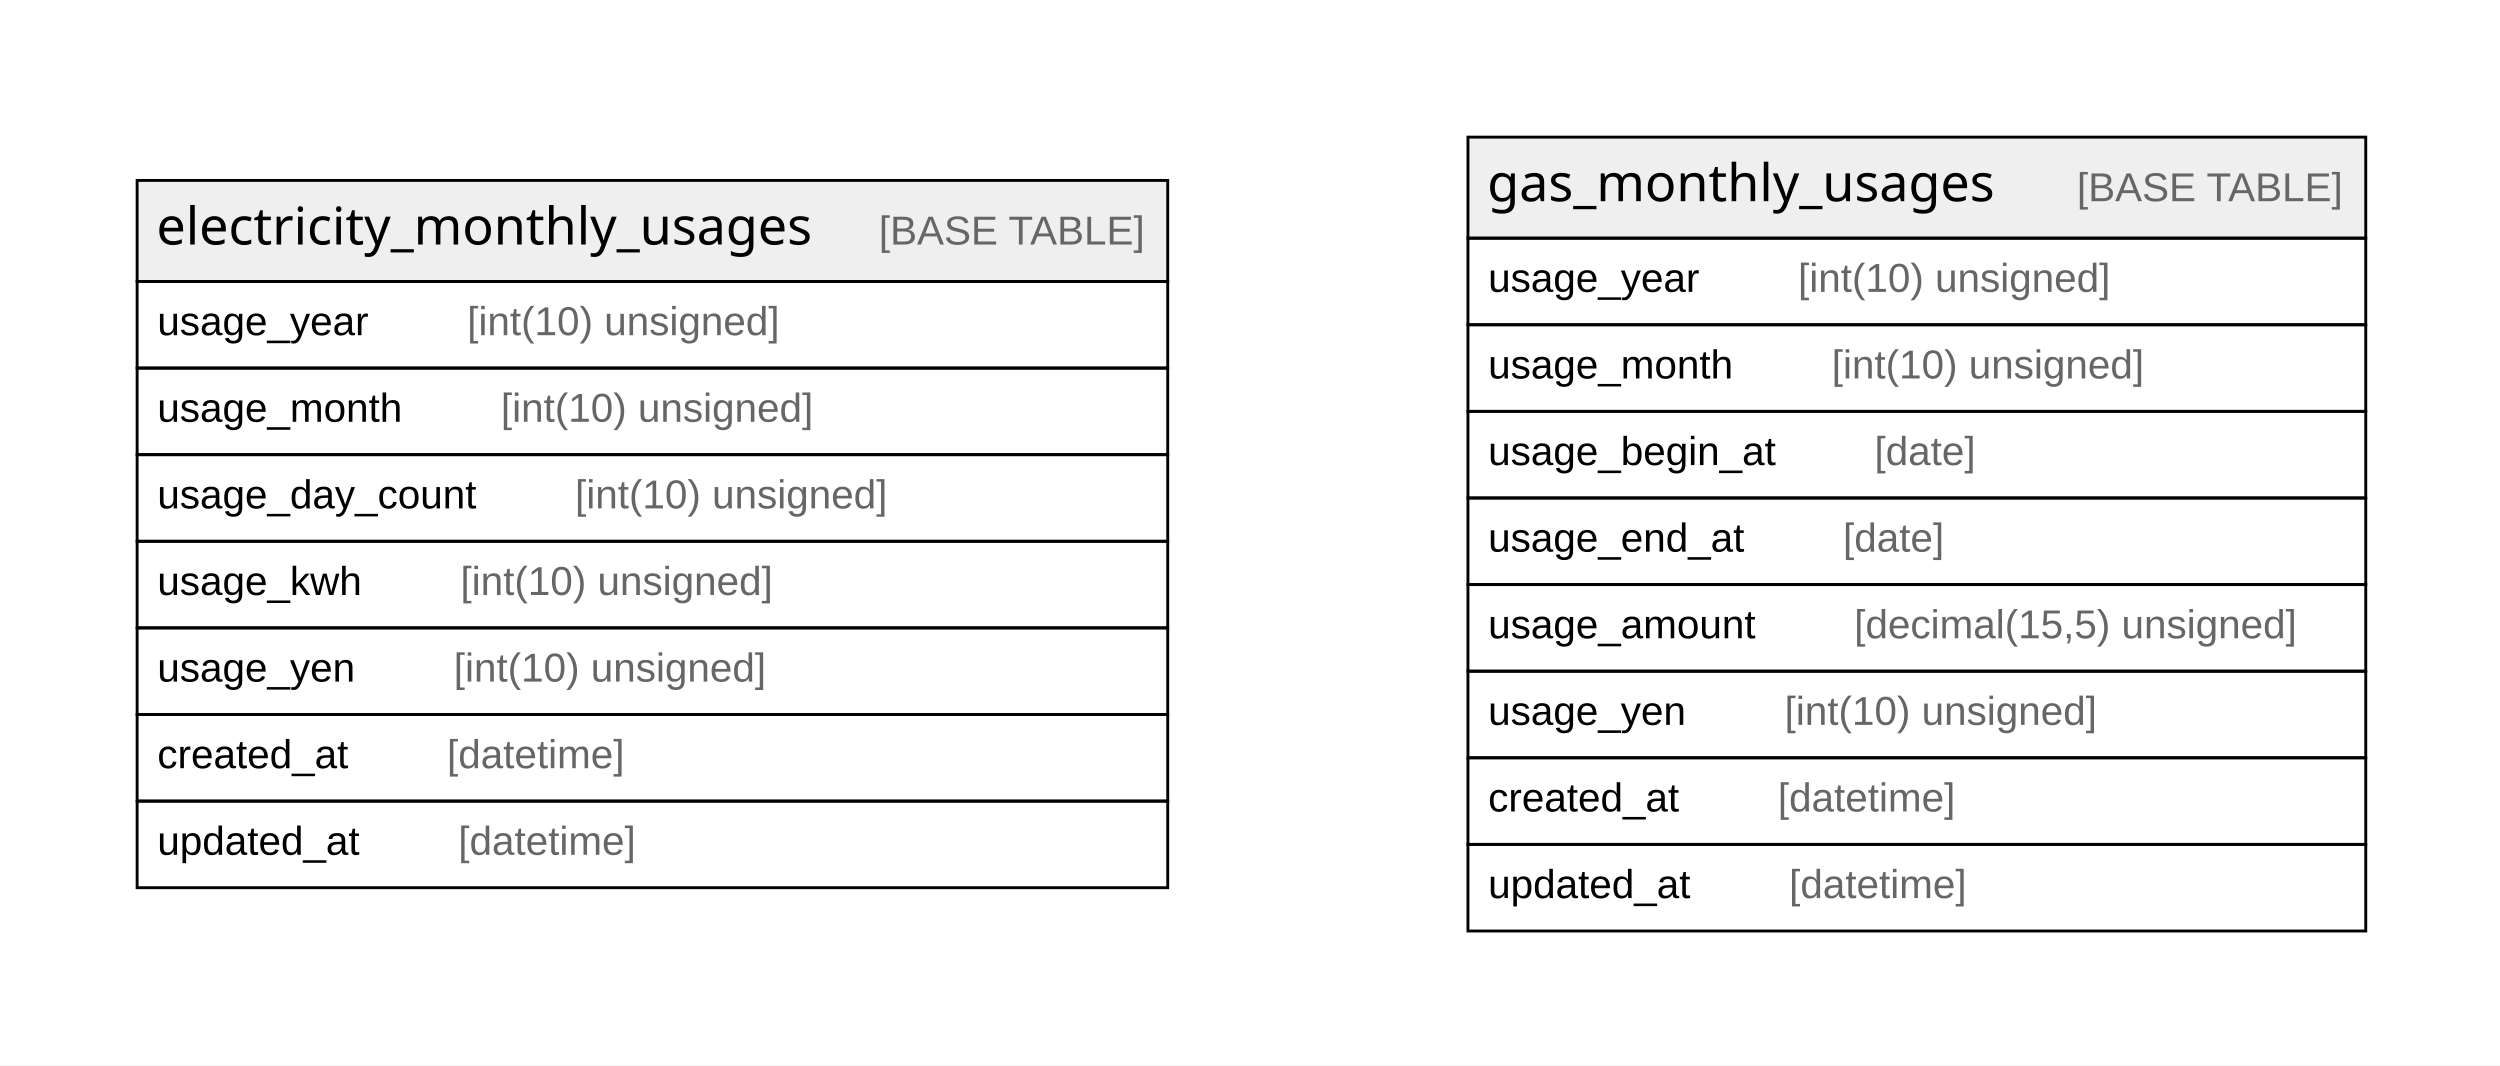
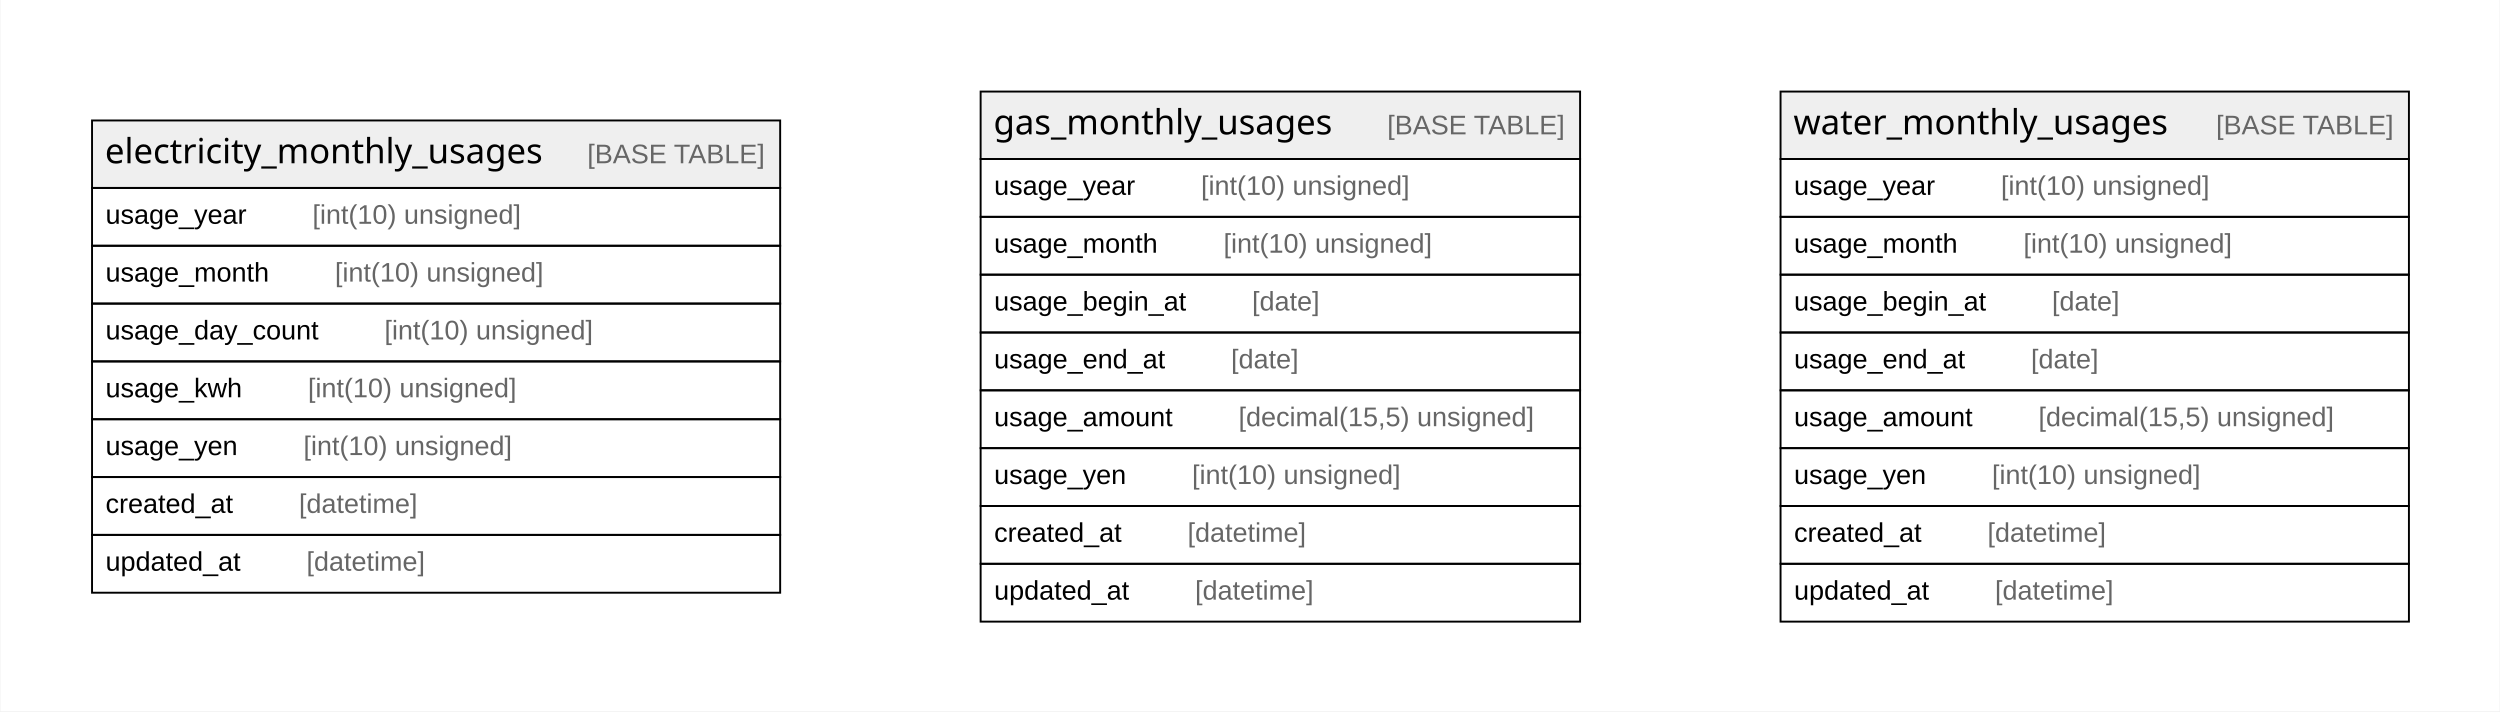
- <svg xmlns="http://www.w3.org/2000/svg" width="866pt" height="369pt" viewBox="0.00 0.00 866.00 369.00">
+ <svg xmlns="http://www.w3.org/2000/svg" width="1297pt" height="369pt" viewBox="0.00 0.00 1296.50 369.00">
  <g id="graph0" class="graph" transform="scale(1 1) rotate(0) translate(4 365)">
-     <polygon fill="#ffffff" stroke="transparent" points="-4,4 -4,-365 862,-365 862,4 -4,4" />
+     <polygon fill="#ffffff" stroke="transparent" points="-4,4 -4,-365 1292.5,-365 1292.5,4 -4,4" />
    <g id="node1" class="node">
      <polygon fill="#efefef" stroke="transparent" points="43.5,-267.5 43.5,-302.5 400.5,-302.5 400.5,-267.5 43.5,-267.5" />
      <polygon fill="none" stroke="#000000" points="43.5,-267.5 43.5,-302.5 400.5,-302.5 400.5,-267.5 43.5,-267.5" />
      <text text-anchor="start" x="50.198" y="-280.3" font-family="Arial Bold" font-size="18.00" fill="#000000">electricity_monthly_usages</text>
      <text text-anchor="start" x="266.234" y="-280.3" font-family="Arial" font-size="14.00" fill="#000000">    </text>
      <text text-anchor="start" x="300.439" y="-280.3" font-family="Arial" font-size="14.00" fill="#666666">[BASE TABLE]</text>
      <polygon fill="none" stroke="#000000" points="43.5,-237.5 43.5,-267.5 400.5,-267.5 400.5,-237.5 43.5,-237.5" />
      <text text-anchor="start" x="50.5" y="-248.9" font-family="Arial" font-size="14.00" fill="#000000">usage_year    </text>
      <text text-anchor="start" x="157.844" y="-248.9" font-family="Arial" font-size="14.00" fill="#666666">[int(10) unsigned]</text>
      <polygon fill="none" stroke="#000000" points="43.5,-207.5 43.5,-237.5 400.5,-237.5 400.5,-207.5 43.5,-207.5" />
      <text text-anchor="start" x="50.5" y="-218.9" font-family="Arial" font-size="14.00" fill="#000000">usage_month    </text>
      <text text-anchor="start" x="169.517" y="-218.9" font-family="Arial" font-size="14.00" fill="#666666">[int(10) unsigned]</text>
      <polygon fill="none" stroke="#000000" points="43.5,-177.5 43.5,-207.5 400.5,-207.5 400.5,-177.5 43.5,-177.5" />
      <text text-anchor="start" x="50.5" y="-188.9" font-family="Arial" font-size="14.00" fill="#000000">usage_day_count    </text>
      <text text-anchor="start" x="195.204" y="-188.9" font-family="Arial" font-size="14.00" fill="#666666">[int(10) unsigned]</text>
      <polygon fill="none" stroke="#000000" points="43.5,-147.5 43.5,-177.5 400.5,-177.5 400.5,-147.5 43.5,-147.5" />
      <text text-anchor="start" x="50.5" y="-158.9" font-family="Arial" font-size="14.00" fill="#000000">usage_kwh    </text>
      <text text-anchor="start" x="155.507" y="-158.9" font-family="Arial" font-size="14.00" fill="#666666">[int(10) unsigned]</text>
      <polygon fill="none" stroke="#000000" points="43.5,-117.5 43.5,-147.5 400.5,-147.5 400.5,-117.5 43.5,-117.5" />
      <text text-anchor="start" x="50.5" y="-128.9" font-family="Arial" font-size="14.00" fill="#000000">usage_yen    </text>
      <text text-anchor="start" x="153.183" y="-128.9" font-family="Arial" font-size="14.00" fill="#666666">[int(10) unsigned]</text>
      <polygon fill="none" stroke="#000000" points="43.5,-87.5 43.5,-117.5 400.5,-117.5 400.5,-87.5 43.5,-87.5" />
      <text text-anchor="start" x="50.5" y="-98.9" font-family="Arial" font-size="14.00" fill="#000000">created_at    </text>
      <text text-anchor="start" x="150.842" y="-98.9" font-family="Arial" font-size="14.00" fill="#666666">[datetime]</text>
      <polygon fill="none" stroke="#000000" points="43.5,-57.5 43.5,-87.5 400.5,-87.5 400.5,-57.5 43.5,-57.5" />
      <text text-anchor="start" x="50.5" y="-68.9" font-family="Arial" font-size="14.00" fill="#000000">updated_at    </text>
      <text text-anchor="start" x="154.747" y="-68.9" font-family="Arial" font-size="14.00" fill="#666666">[datetime]</text>
    </g>
    <g id="node2" class="node">
      <polygon fill="#efefef" stroke="transparent" points="504.5,-282.5 504.5,-317.5 815.5,-317.5 815.5,-282.5 504.5,-282.5" />
      <polygon fill="none" stroke="#000000" points="504.5,-282.5 504.5,-317.5 815.5,-317.5 815.5,-282.5 504.5,-282.5" />
      <text text-anchor="start" x="511.188" y="-295.3" font-family="Arial Bold" font-size="18.00" fill="#000000">gas_monthly_usages</text>
      <text text-anchor="start" x="681.244" y="-295.3" font-family="Arial" font-size="14.00" fill="#000000">    </text>
      <text text-anchor="start" x="715.449" y="-295.3" font-family="Arial" font-size="14.00" fill="#666666">[BASE TABLE]</text>
      <polygon fill="none" stroke="#000000" points="504.5,-252.5 504.5,-282.5 815.5,-282.5 815.5,-252.5 504.5,-252.5" />
      <text text-anchor="start" x="511.5" y="-263.9" font-family="Arial" font-size="14.00" fill="#000000">usage_year    </text>
      <text text-anchor="start" x="618.844" y="-263.9" font-family="Arial" font-size="14.00" fill="#666666">[int(10) unsigned]</text>
      <polygon fill="none" stroke="#000000" points="504.5,-222.5 504.5,-252.5 815.5,-252.5 815.5,-222.5 504.5,-222.5" />
      <text text-anchor="start" x="511.5" y="-233.9" font-family="Arial" font-size="14.00" fill="#000000">usage_month    </text>
      <text text-anchor="start" x="630.517" y="-233.9" font-family="Arial" font-size="14.00" fill="#666666">[int(10) unsigned]</text>
      <polygon fill="none" stroke="#000000" points="504.5,-192.5 504.5,-222.5 815.5,-222.5 815.5,-192.5 504.5,-192.5" />
      <text text-anchor="start" x="511.5" y="-203.9" font-family="Arial" font-size="14.00" fill="#000000">usage_begin_at    </text>
      <text text-anchor="start" x="645.311" y="-203.9" font-family="Arial" font-size="14.00" fill="#666666">[date]</text>
      <polygon fill="none" stroke="#000000" points="504.5,-162.5 504.5,-192.5 815.5,-192.5 815.5,-162.5 504.5,-162.5" />
      <text text-anchor="start" x="511.5" y="-173.9" font-family="Arial" font-size="14.00" fill="#000000">usage_end_at    </text>
      <text text-anchor="start" x="634.421" y="-173.9" font-family="Arial" font-size="14.00" fill="#666666">[date]</text>
      <polygon fill="none" stroke="#000000" points="504.5,-132.5 504.5,-162.5 815.5,-162.5 815.5,-132.5 504.5,-132.5" />
      <text text-anchor="start" x="511.5" y="-143.9" font-family="Arial" font-size="14.00" fill="#000000">usage_amount    </text>
      <text text-anchor="start" x="638.299" y="-143.9" font-family="Arial" font-size="14.00" fill="#666666">[decimal(15,5) unsigned]</text>
      <polygon fill="none" stroke="#000000" points="504.5,-102.5 504.5,-132.5 815.5,-132.5 815.5,-102.5 504.5,-102.5" />
      <text text-anchor="start" x="511.5" y="-113.9" font-family="Arial" font-size="14.00" fill="#000000">usage_yen    </text>
      <text text-anchor="start" x="614.183" y="-113.9" font-family="Arial" font-size="14.00" fill="#666666">[int(10) unsigned]</text>
      <polygon fill="none" stroke="#000000" points="504.5,-72.5 504.5,-102.5 815.5,-102.5 815.5,-72.5 504.5,-72.5" />
      <text text-anchor="start" x="511.5" y="-83.9" font-family="Arial" font-size="14.00" fill="#000000">created_at    </text>
      <text text-anchor="start" x="611.842" y="-83.9" font-family="Arial" font-size="14.00" fill="#666666">[datetime]</text>
      <polygon fill="none" stroke="#000000" points="504.5,-42.5 504.5,-72.5 815.5,-72.5 815.5,-42.5 504.5,-42.5" />
      <text text-anchor="start" x="511.5" y="-53.9" font-family="Arial" font-size="14.00" fill="#000000">updated_at    </text>
      <text text-anchor="start" x="615.747" y="-53.9" font-family="Arial" font-size="14.00" fill="#666666">[datetime]</text>
    </g>
+     <g id="node3" class="node">
+       <polygon fill="#efefef" stroke="transparent" points="919.5,-282.5 919.5,-317.5 1245.5,-317.5 1245.5,-282.5 919.5,-282.5" />
+       <polygon fill="none" stroke="#000000" points="919.5,-282.5 919.5,-317.5 1245.5,-317.5 1245.5,-282.5 919.5,-282.5" />
+       <text text-anchor="start" x="926.193" y="-295.3" font-family="Arial Bold" font-size="18.00" fill="#000000">water_monthly_usages</text>
+       <text text-anchor="start" x="1111.239" y="-295.3" font-family="Arial" font-size="14.00" fill="#000000">    </text>
+       <text text-anchor="start" x="1145.444" y="-295.3" font-family="Arial" font-size="14.00" fill="#666666">[BASE TABLE]</text>
+       <polygon fill="none" stroke="#000000" points="919.5,-252.5 919.5,-282.5 1245.5,-282.5 1245.5,-252.5 919.5,-252.5" />
+       <text text-anchor="start" x="926.5" y="-263.9" font-family="Arial" font-size="14.00" fill="#000000">usage_year    </text>
+       <text text-anchor="start" x="1033.844" y="-263.9" font-family="Arial" font-size="14.00" fill="#666666">[int(10) unsigned]</text>
+       <polygon fill="none" stroke="#000000" points="919.5,-222.5 919.5,-252.5 1245.5,-252.5 1245.5,-222.5 919.5,-222.5" />
+       <text text-anchor="start" x="926.5" y="-233.9" font-family="Arial" font-size="14.00" fill="#000000">usage_month    </text>
+       <text text-anchor="start" x="1045.517" y="-233.9" font-family="Arial" font-size="14.00" fill="#666666">[int(10) unsigned]</text>
+       <polygon fill="none" stroke="#000000" points="919.5,-192.5 919.5,-222.5 1245.5,-222.5 1245.5,-192.5 919.5,-192.5" />
+       <text text-anchor="start" x="926.5" y="-203.9" font-family="Arial" font-size="14.00" fill="#000000">usage_begin_at    </text>
+       <text text-anchor="start" x="1060.311" y="-203.9" font-family="Arial" font-size="14.00" fill="#666666">[date]</text>
+       <polygon fill="none" stroke="#000000" points="919.5,-162.5 919.5,-192.5 1245.5,-192.5 1245.5,-162.5 919.5,-162.5" />
+       <text text-anchor="start" x="926.5" y="-173.9" font-family="Arial" font-size="14.00" fill="#000000">usage_end_at    </text>
+       <text text-anchor="start" x="1049.421" y="-173.9" font-family="Arial" font-size="14.00" fill="#666666">[date]</text>
+       <polygon fill="none" stroke="#000000" points="919.5,-132.5 919.5,-162.5 1245.5,-162.5 1245.5,-132.5 919.5,-132.5" />
+       <text text-anchor="start" x="926.5" y="-143.9" font-family="Arial" font-size="14.00" fill="#000000">usage_amount    </text>
+       <text text-anchor="start" x="1053.299" y="-143.9" font-family="Arial" font-size="14.00" fill="#666666">[decimal(15,5) unsigned]</text>
+       <polygon fill="none" stroke="#000000" points="919.5,-102.5 919.5,-132.5 1245.5,-132.5 1245.5,-102.5 919.5,-102.5" />
+       <text text-anchor="start" x="926.5" y="-113.9" font-family="Arial" font-size="14.00" fill="#000000">usage_yen    </text>
+       <text text-anchor="start" x="1029.183" y="-113.9" font-family="Arial" font-size="14.00" fill="#666666">[int(10) unsigned]</text>
+       <polygon fill="none" stroke="#000000" points="919.5,-72.5 919.5,-102.5 1245.5,-102.5 1245.5,-72.5 919.5,-72.5" />
+       <text text-anchor="start" x="926.5" y="-83.9" font-family="Arial" font-size="14.00" fill="#000000">created_at    </text>
+       <text text-anchor="start" x="1026.842" y="-83.9" font-family="Arial" font-size="14.00" fill="#666666">[datetime]</text>
+       <polygon fill="none" stroke="#000000" points="919.5,-42.5 919.5,-72.5 1245.5,-72.5 1245.5,-42.5 919.5,-42.5" />
+       <text text-anchor="start" x="926.5" y="-53.9" font-family="Arial" font-size="14.00" fill="#000000">updated_at    </text>
+       <text text-anchor="start" x="1030.747" y="-53.9" font-family="Arial" font-size="14.00" fill="#666666">[datetime]</text>
+     </g>
  </g>
</svg>
